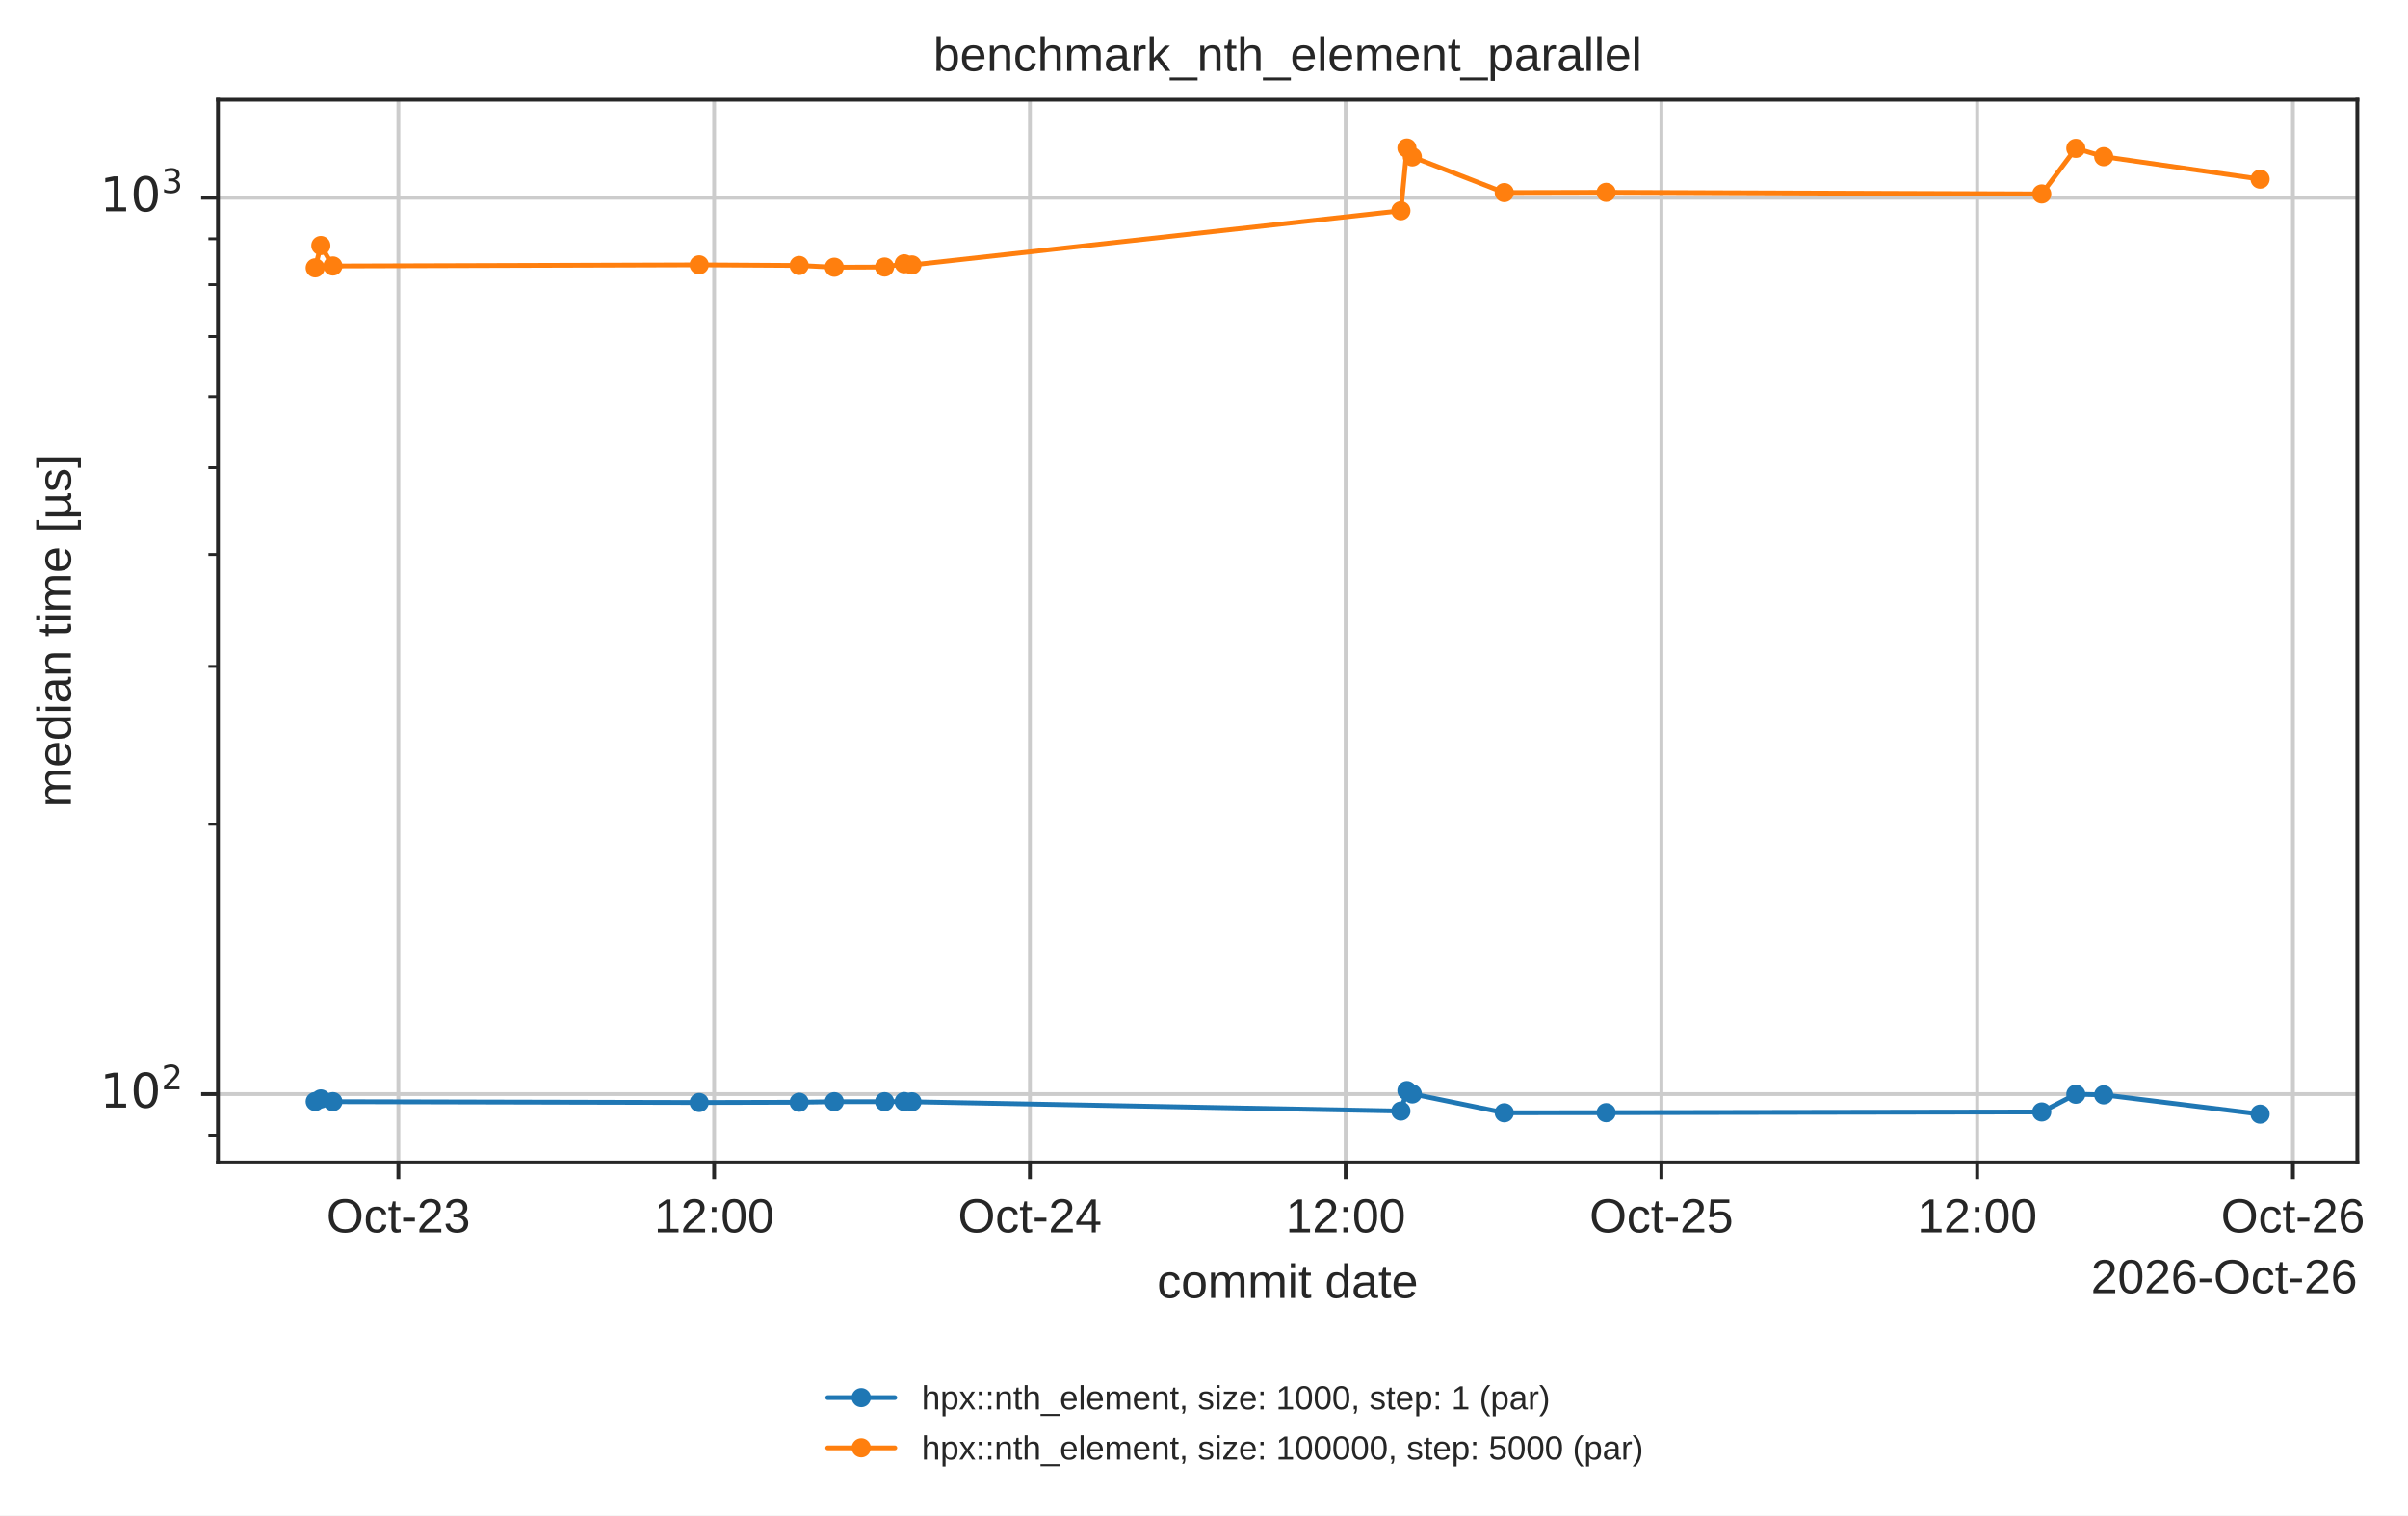
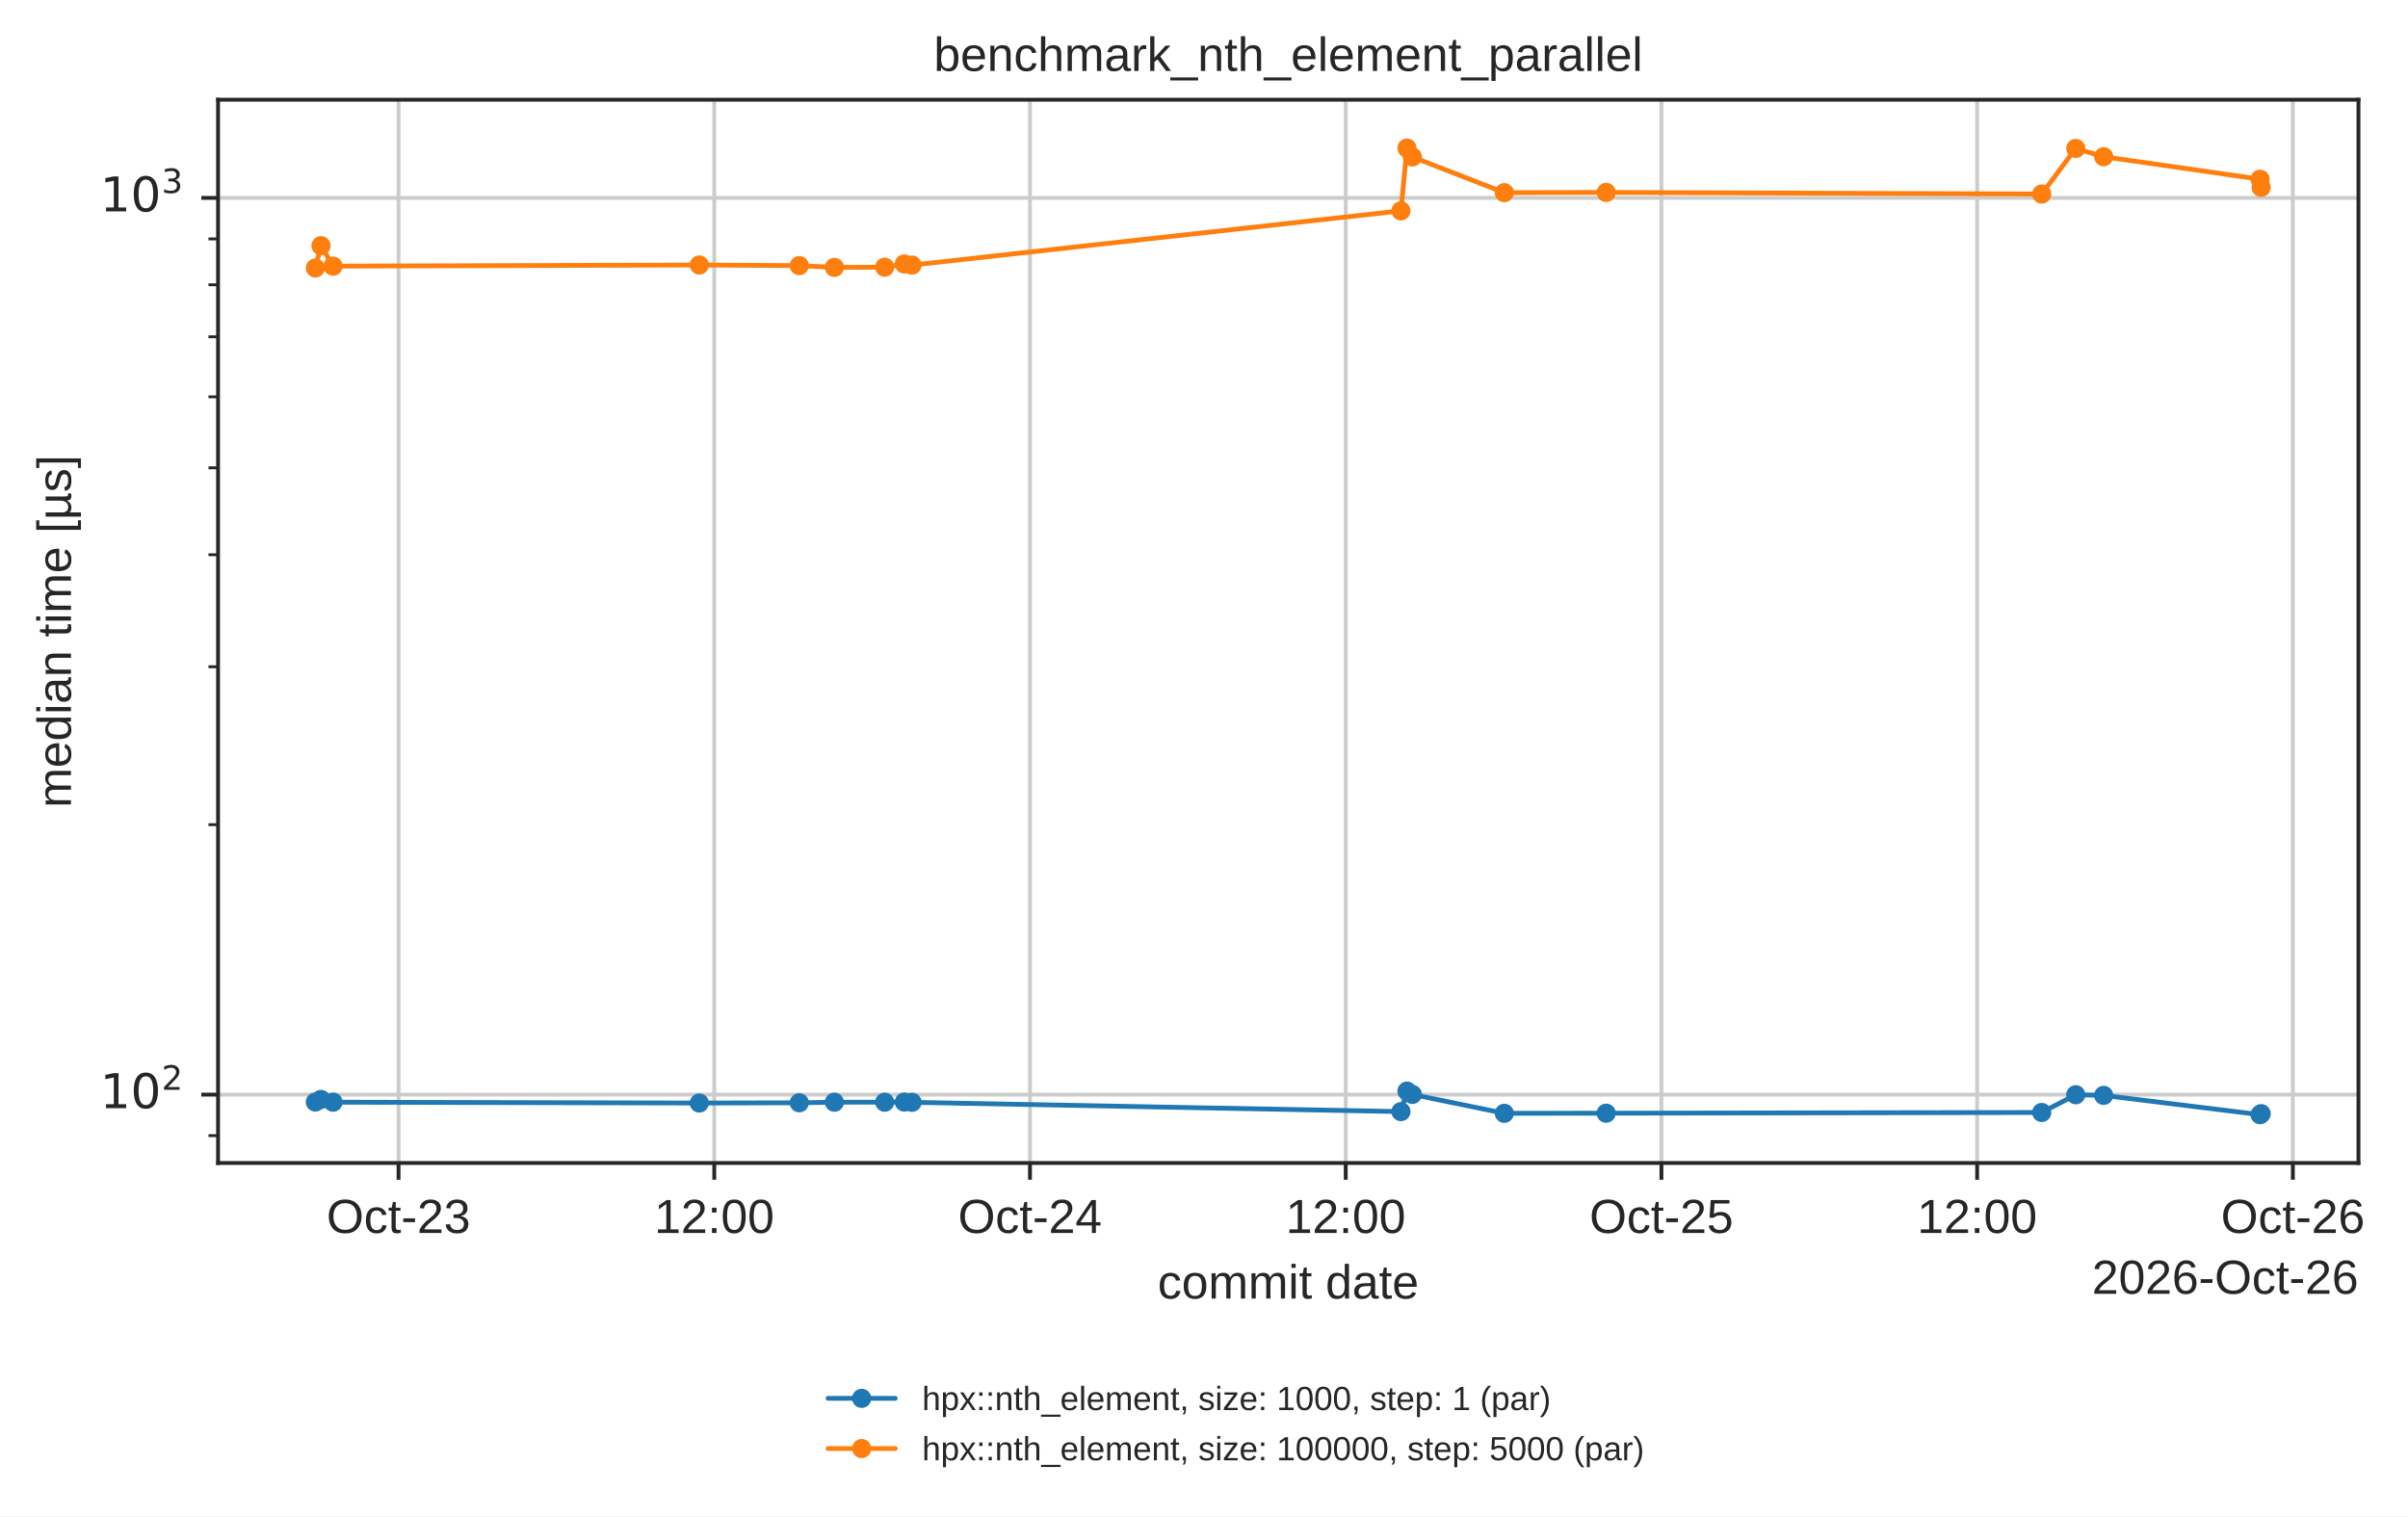
- <svg xmlns="http://www.w3.org/2000/svg" xmlns:xlink="http://www.w3.org/1999/xlink" width="502.447pt" height="316.214pt" viewBox="0 0 502.447 316.214" version="1.1">
+ <svg xmlns="http://www.w3.org/2000/svg" xmlns:xlink="http://www.w3.org/1999/xlink" width="502.208pt" height="316.214pt" viewBox="0 0 502.208 316.214" version="1.1">
  <defs>
    <style type="text/css">*{stroke-linejoin: round; stroke-linecap: butt}</style>
  </defs>
  <g id="figure_1">
    <g id="patch_1">
-       <path d="M 0 316.214  L 502.447 316.214  L 502.447 0  L 0 0  z " style="fill: #ffffff" />
+       <path d="M 0 316.214  L 502.208 316.214  L 502.208 0  L 0 0  z " style="fill: #ffffff" />
    </g>
    <g id="axes_1">
      <g id="patch_2">
        <path d="M 45.478 242.558  L 491.878 242.558  L 491.878 20.798  L 45.478 20.798  z " style="fill: #ffffff" />
      </g>
      <g id="matplotlib.axis_1">
        <g id="xtick_1">
          <g id="line2d_1">
-             <path d="M 83.129 242.558  L 83.129 20.798  " clip-path="url(#p7afb7ed6cb)" style="fill: none; stroke: #cccccc; stroke-width: 0.8; stroke-linecap: round" />
+             <path d="M 83.119 242.558  L 83.119 20.798  " clip-path="url(#p7afb7ed6cb)" style="fill: none; stroke: #cccccc; stroke-width: 0.8; stroke-linecap: round" />
          </g>
          <g id="line2d_2">
            <defs>
              <path id="mdfc5214045" d="M 0 0  L 0 3.5  " style="stroke: #262626; stroke-width: 0.8" />
            </defs>
            <g>
-               <use xlink:href="#mdfc5214045" x="83.129" y="242.558" style="fill: #262626; stroke: #262626; stroke-width: 0.8" />
+               <use xlink:href="#mdfc5214045" x="83.119" y="242.558" style="fill: #262626; stroke: #262626; stroke-width: 0.8" />
            </g>
          </g>
          <g id="text_1">
-             <text style="fill: #262626; font: 10px 'Arial', 'DejaVu Sans', 'Liberation Sans', 'Bitstream Vera Sans', sans-serif; text-anchor: middle" x="83.129" y="257.157" transform="rotate(-0 83.12924 257.1569)">Oct-23</text>
+             <text style="fill: #262626; font: 10px 'Arial', 'DejaVu Sans', 'Liberation Sans', 'Bitstream Vera Sans', sans-serif; text-anchor: middle" x="83.119" y="257.157" transform="rotate(-0 83.1192 257.1569)">Oct-23</text>
          </g>
        </g>
        <g id="xtick_2">
          <g id="line2d_3">
-             <path d="M 149.014 242.558  L 149.014 20.798  " clip-path="url(#p7afb7ed6cb)" style="fill: none; stroke: #cccccc; stroke-width: 0.8; stroke-linecap: round" />
+             <path d="M 148.965 242.558  L 148.965 20.798  " clip-path="url(#p7afb7ed6cb)" style="fill: none; stroke: #cccccc; stroke-width: 0.8; stroke-linecap: round" />
          </g>
          <g id="line2d_4">
            <g>
-               <use xlink:href="#mdfc5214045" x="149.014" y="242.558" style="fill: #262626; stroke: #262626; stroke-width: 0.8" />
+               <use xlink:href="#mdfc5214045" x="148.965" y="242.558" style="fill: #262626; stroke: #262626; stroke-width: 0.8" />
            </g>
          </g>
          <g id="text_2">
-             <text style="fill: #262626; font: 10px 'Arial', 'DejaVu Sans', 'Liberation Sans', 'Bitstream Vera Sans', sans-serif; text-anchor: middle" x="149.014" y="257.157" transform="rotate(-0 149.0135 257.1569)">12:00</text>
+             <text style="fill: #262626; font: 10px 'Arial', 'DejaVu Sans', 'Liberation Sans', 'Bitstream Vera Sans', sans-serif; text-anchor: middle" x="148.965" y="257.157" transform="rotate(-0 148.9654 257.1569)">12:00</text>
          </g>
        </g>
        <g id="xtick_3">
          <g id="line2d_5">
-             <path d="M 214.898 242.558  L 214.898 20.798  " clip-path="url(#p7afb7ed6cb)" style="fill: none; stroke: #cccccc; stroke-width: 0.8; stroke-linecap: round" />
+             <path d="M 214.812 242.558  L 214.812 20.798  " clip-path="url(#p7afb7ed6cb)" style="fill: none; stroke: #cccccc; stroke-width: 0.8; stroke-linecap: round" />
          </g>
          <g id="line2d_6">
            <g>
-               <use xlink:href="#mdfc5214045" x="214.898" y="242.558" style="fill: #262626; stroke: #262626; stroke-width: 0.8" />
+               <use xlink:href="#mdfc5214045" x="214.812" y="242.558" style="fill: #262626; stroke: #262626; stroke-width: 0.8" />
            </g>
          </g>
          <g id="text_3">
-             <text style="fill: #262626; font: 10px 'Arial', 'DejaVu Sans', 'Liberation Sans', 'Bitstream Vera Sans', sans-serif; text-anchor: middle" x="214.898" y="257.157" transform="rotate(-0 214.8978 257.1569)">Oct-24</text>
+             <text style="fill: #262626; font: 10px 'Arial', 'DejaVu Sans', 'Liberation Sans', 'Bitstream Vera Sans', sans-serif; text-anchor: middle" x="214.812" y="257.157" transform="rotate(-0 214.8115 257.1569)">Oct-24</text>
          </g>
        </g>
        <g id="xtick_4">
          <g id="line2d_7">
-             <path d="M 280.782 242.558  L 280.782 20.798  " clip-path="url(#p7afb7ed6cb)" style="fill: none; stroke: #cccccc; stroke-width: 0.8; stroke-linecap: round" />
+             <path d="M 280.658 242.558  L 280.658 20.798  " clip-path="url(#p7afb7ed6cb)" style="fill: none; stroke: #cccccc; stroke-width: 0.8; stroke-linecap: round" />
          </g>
          <g id="line2d_8">
            <g>
-               <use xlink:href="#mdfc5214045" x="280.782" y="242.558" style="fill: #262626; stroke: #262626; stroke-width: 0.8" />
+               <use xlink:href="#mdfc5214045" x="280.658" y="242.558" style="fill: #262626; stroke: #262626; stroke-width: 0.8" />
            </g>
          </g>
          <g id="text_4">
-             <text style="fill: #262626; font: 10px 'Arial', 'DejaVu Sans', 'Liberation Sans', 'Bitstream Vera Sans', sans-serif; text-anchor: middle" x="280.782" y="257.157" transform="rotate(-0 280.7821 257.1569)">12:00</text>
+             <text style="fill: #262626; font: 10px 'Arial', 'DejaVu Sans', 'Liberation Sans', 'Bitstream Vera Sans', sans-serif; text-anchor: middle" x="280.658" y="257.157" transform="rotate(-0 280.6577 257.1569)">12:00</text>
          </g>
        </g>
        <g id="xtick_5">
          <g id="line2d_9">
-             <path d="M 346.666 242.558  L 346.666 20.798  " clip-path="url(#p7afb7ed6cb)" style="fill: none; stroke: #cccccc; stroke-width: 0.8; stroke-linecap: round" />
+             <path d="M 346.504 242.558  L 346.504 20.798  " clip-path="url(#p7afb7ed6cb)" style="fill: none; stroke: #cccccc; stroke-width: 0.8; stroke-linecap: round" />
          </g>
          <g id="line2d_10">
            <g>
-               <use xlink:href="#mdfc5214045" x="346.666" y="242.558" style="fill: #262626; stroke: #262626; stroke-width: 0.8" />
+               <use xlink:href="#mdfc5214045" x="346.504" y="242.558" style="fill: #262626; stroke: #262626; stroke-width: 0.8" />
            </g>
          </g>
          <g id="text_5">
-             <text style="fill: #262626; font: 10px 'Arial', 'DejaVu Sans', 'Liberation Sans', 'Bitstream Vera Sans', sans-serif; text-anchor: middle" x="346.666" y="257.157" transform="rotate(-0 346.6664 257.1569)">Oct-25</text>
+             <text style="fill: #262626; font: 10px 'Arial', 'DejaVu Sans', 'Liberation Sans', 'Bitstream Vera Sans', sans-serif; text-anchor: middle" x="346.504" y="257.157" transform="rotate(-0 346.5039 257.1569)">Oct-25</text>
          </g>
        </g>
        <g id="xtick_6">
          <g id="line2d_11">
-             <path d="M 412.551 242.558  L 412.551 20.798  " clip-path="url(#p7afb7ed6cb)" style="fill: none; stroke: #cccccc; stroke-width: 0.8; stroke-linecap: round" />
+             <path d="M 412.35 242.558  L 412.35 20.798  " clip-path="url(#p7afb7ed6cb)" style="fill: none; stroke: #cccccc; stroke-width: 0.8; stroke-linecap: round" />
          </g>
          <g id="line2d_12">
            <g>
-               <use xlink:href="#mdfc5214045" x="412.551" y="242.558" style="fill: #262626; stroke: #262626; stroke-width: 0.8" />
+               <use xlink:href="#mdfc5214045" x="412.35" y="242.558" style="fill: #262626; stroke: #262626; stroke-width: 0.8" />
            </g>
          </g>
          <g id="text_6">
-             <text style="fill: #262626; font: 10px 'Arial', 'DejaVu Sans', 'Liberation Sans', 'Bitstream Vera Sans', sans-serif; text-anchor: middle" x="412.551" y="257.157" transform="rotate(-0 412.5506 257.1569)">12:00</text>
+             <text style="fill: #262626; font: 10px 'Arial', 'DejaVu Sans', 'Liberation Sans', 'Bitstream Vera Sans', sans-serif; text-anchor: middle" x="412.35" y="257.157" transform="rotate(-0 412.3501 257.1569)">12:00</text>
          </g>
        </g>
        <g id="xtick_7">
          <g id="line2d_13">
-             <path d="M 478.435 242.558  L 478.435 20.798  " clip-path="url(#p7afb7ed6cb)" style="fill: none; stroke: #cccccc; stroke-width: 0.8; stroke-linecap: round" />
+             <path d="M 478.196 242.558  L 478.196 20.798  " clip-path="url(#p7afb7ed6cb)" style="fill: none; stroke: #cccccc; stroke-width: 0.8; stroke-linecap: round" />
          </g>
          <g id="line2d_14">
            <g>
-               <use xlink:href="#mdfc5214045" x="478.435" y="242.558" style="fill: #262626; stroke: #262626; stroke-width: 0.8" />
+               <use xlink:href="#mdfc5214045" x="478.196" y="242.558" style="fill: #262626; stroke: #262626; stroke-width: 0.8" />
            </g>
          </g>
          <g id="text_7">
-             <text style="fill: #262626; font: 10px 'Arial', 'DejaVu Sans', 'Liberation Sans', 'Bitstream Vera Sans', sans-serif; text-anchor: middle" x="478.435" y="257.157" transform="rotate(-0 478.4349 257.1569)">Oct-26</text>
+             <text style="fill: #262626; font: 10px 'Arial', 'DejaVu Sans', 'Liberation Sans', 'Bitstream Vera Sans', sans-serif; text-anchor: middle" x="478.196" y="257.157" transform="rotate(-0 478.1962 257.1569)">Oct-26</text>
          </g>
        </g>
        <g id="text_8">
          <text style="fill: #262626; font: 10px 'Arial', 'DejaVu Sans', 'Liberation Sans', 'Bitstream Vera Sans', sans-serif; text-anchor: middle" x="268.678" y="270.835" transform="rotate(-0 268.6781 270.835)">commit date</text>
        </g>
        <g id="text_9">
          <text style="fill: #262626; font: 10px 'Arial', 'DejaVu Sans', 'Liberation Sans', 'Bitstream Vera Sans', sans-serif; text-anchor: end" x="491.878" y="269.835" transform="rotate(-0 491.8781 269.835)">2026-Oct-26</text>
        </g>
      </g>
      <g id="matplotlib.axis_2">
        <g id="ytick_1">
          <g id="line2d_15">
            <path d="M 45.478 228.296  L 491.878 228.296  " clip-path="url(#p7afb7ed6cb)" style="fill: none; stroke: #cccccc; stroke-width: 0.8; stroke-linecap: round" />
          </g>
          <g id="line2d_16">
            <defs>
              <path id="m414165cd4d" d="M 0 0  L -3.5 0  " style="stroke: #262626; stroke-width: 0.8" />
            </defs>
            <g>
              <use xlink:href="#m414165cd4d" x="45.478" y="228.296" style="fill: #262626; stroke: #262626; stroke-width: 0.8" />
            </g>
          </g>
          <g id="text_10">
            <g style="fill: #262626" transform="translate(20.87813 232.0949)">
              <text>
                <tspan style="font: 10px 'DejaVu Sans'" x="0 6.362" y="-0.977">10</tspan>
                <tspan style="font: 7px 'DejaVu Sans'" x="12.82" y="-4.805">2</tspan>
              </text>
            </g>
          </g>
        </g>
        <g id="ytick_2">
          <g id="line2d_17">
            <path d="M 45.478 41.27  L 491.878 41.27  " clip-path="url(#p7afb7ed6cb)" style="fill: none; stroke: #cccccc; stroke-width: 0.8; stroke-linecap: round" />
          </g>
          <g id="line2d_18">
            <g>
              <use xlink:href="#m414165cd4d" x="45.478" y="41.27" style="fill: #262626; stroke: #262626; stroke-width: 0.8" />
            </g>
          </g>
          <g id="text_11">
            <g style="fill: #262626" transform="translate(20.87813 45.06955)">
              <text>
                <tspan style="font: 10px 'DejaVu Sans'" x="0 6.362" y="-0.977">10</tspan>
                <tspan style="font: 7px 'DejaVu Sans'" x="12.82" y="-4.805">3</tspan>
              </text>
            </g>
          </g>
        </g>
        <g id="ytick_3">
          <g id="line2d_19">
            <defs>
              <path id="m2f13129b0c" d="M 0 0  L -2 0  " style="stroke: #262626; stroke-width: 0.6" />
            </defs>
            <g>
              <use xlink:href="#m2f13129b0c" x="45.478" y="236.854" style="fill: #262626; stroke: #262626; stroke-width: 0.6" />
            </g>
          </g>
        </g>
        <g id="ytick_4">
          <g id="line2d_20">
            <g>
              <use xlink:href="#m2f13129b0c" x="45.478" y="171.995" style="fill: #262626; stroke: #262626; stroke-width: 0.6" />
            </g>
          </g>
        </g>
        <g id="ytick_5">
          <g id="line2d_21">
            <g>
              <use xlink:href="#m2f13129b0c" x="45.478" y="139.062" style="fill: #262626; stroke: #262626; stroke-width: 0.6" />
            </g>
          </g>
        </g>
        <g id="ytick_6">
          <g id="line2d_22">
            <g>
              <use xlink:href="#m2f13129b0c" x="45.478" y="115.695" style="fill: #262626; stroke: #262626; stroke-width: 0.6" />
            </g>
          </g>
        </g>
        <g id="ytick_7">
          <g id="line2d_23">
            <g>
              <use xlink:href="#m2f13129b0c" x="45.478" y="97.571" style="fill: #262626; stroke: #262626; stroke-width: 0.6" />
            </g>
          </g>
        </g>
        <g id="ytick_8">
          <g id="line2d_24">
            <g>
              <use xlink:href="#m2f13129b0c" x="45.478" y="82.762" style="fill: #262626; stroke: #262626; stroke-width: 0.6" />
            </g>
          </g>
        </g>
        <g id="ytick_9">
          <g id="line2d_25">
            <g>
              <use xlink:href="#m2f13129b0c" x="45.478" y="70.241" style="fill: #262626; stroke: #262626; stroke-width: 0.6" />
            </g>
          </g>
        </g>
        <g id="ytick_10">
          <g id="line2d_26">
            <g>
              <use xlink:href="#m2f13129b0c" x="45.478" y="59.395" style="fill: #262626; stroke: #262626; stroke-width: 0.6" />
            </g>
          </g>
        </g>
        <g id="ytick_11">
          <g id="line2d_27">
            <g>
              <use xlink:href="#m2f13129b0c" x="45.478" y="49.828" style="fill: #262626; stroke: #262626; stroke-width: 0.6" />
            </g>
          </g>
        </g>
        <g id="text_12">
          <text style="fill: #262626; font: 10px 'Arial', 'DejaVu Sans', 'Liberation Sans', 'Bitstream Vera Sans', sans-serif; text-anchor: middle" x="14.798" y="131.678" transform="rotate(-90 14.79844 131.6784)">median time [µs]</text>
        </g>
      </g>
      <g id="line2d_28">
-         <path d="M 65.769 229.848  L 66.946 229.305  L 69.466 229.875  L 145.893 230.052  L 166.753 230  L 174.083 229.879  L 184.577 229.878  L 188.666 229.85  L 190.286 229.901  L 292.307 231.839  L 293.565 227.565  L 294.693 228.258  L 313.878 232.194  L 335.135 232.171  L 426.023 232.023  L 433.133 228.324  L 438.952 228.454  L 471.587 232.478  " clip-path="url(#p7afb7ed6cb)" style="fill: none; stroke: #1f77b4; stroke-linecap: round" />
+         <path d="M 65.769 229.848  L 66.946 229.305  L 69.464 229.875  L 145.847 230.052  L 166.695 230  L 174.02 229.879  L 184.509 229.878  L 188.595 229.85  L 190.214 229.901  L 292.176 231.839  L 293.434 227.565  L 294.56 228.258  L 313.735 232.194  L 334.979 232.171  L 425.815 232.023  L 432.921 228.324  L 438.736 228.454  L 471.352 232.478  L 471.587 232.271  " clip-path="url(#p7afb7ed6cb)" style="fill: none; stroke: #1f77b4; stroke-linecap: round" />
        <defs>
          <path id="m20e5526daa" d="M 0 1.5  C 0.398 1.5 0.779 1.342 1.061 1.061  C 1.342 0.779 1.5 0.398 1.5 0  C 1.5 -0.398 1.342 -0.779 1.061 -1.061  C 0.779 -1.342 0.398 -1.5 0 -1.5  C -0.398 -1.5 -0.779 -1.342 -1.061 -1.061  C -1.342 -0.779 -1.5 -0.398 -1.5 0  C -1.5 0.398 -1.342 0.779 -1.061 1.061  C -0.779 1.342 -0.398 1.5 0 1.5  z " style="stroke: #1f77b4" />
        </defs>
        <g clip-path="url(#p7afb7ed6cb)">
          <use xlink:href="#m20e5526daa" x="65.769" y="229.848" style="fill: #1f77b4; stroke: #1f77b4" />
          <use xlink:href="#m20e5526daa" x="66.946" y="229.305" style="fill: #1f77b4; stroke: #1f77b4" />
-           <use xlink:href="#m20e5526daa" x="69.466" y="229.875" style="fill: #1f77b4; stroke: #1f77b4" />
-           <use xlink:href="#m20e5526daa" x="145.893" y="230.052" style="fill: #1f77b4; stroke: #1f77b4" />
-           <use xlink:href="#m20e5526daa" x="166.753" y="230" style="fill: #1f77b4; stroke: #1f77b4" />
-           <use xlink:href="#m20e5526daa" x="174.083" y="229.879" style="fill: #1f77b4; stroke: #1f77b4" />
-           <use xlink:href="#m20e5526daa" x="184.577" y="229.878" style="fill: #1f77b4; stroke: #1f77b4" />
-           <use xlink:href="#m20e5526daa" x="188.666" y="229.85" style="fill: #1f77b4; stroke: #1f77b4" />
-           <use xlink:href="#m20e5526daa" x="190.286" y="229.901" style="fill: #1f77b4; stroke: #1f77b4" />
-           <use xlink:href="#m20e5526daa" x="292.307" y="231.839" style="fill: #1f77b4; stroke: #1f77b4" />
-           <use xlink:href="#m20e5526daa" x="293.565" y="227.565" style="fill: #1f77b4; stroke: #1f77b4" />
-           <use xlink:href="#m20e5526daa" x="294.693" y="228.258" style="fill: #1f77b4; stroke: #1f77b4" />
-           <use xlink:href="#m20e5526daa" x="313.878" y="232.194" style="fill: #1f77b4; stroke: #1f77b4" />
-           <use xlink:href="#m20e5526daa" x="335.135" y="232.171" style="fill: #1f77b4; stroke: #1f77b4" />
-           <use xlink:href="#m20e5526daa" x="426.023" y="232.023" style="fill: #1f77b4; stroke: #1f77b4" />
-           <use xlink:href="#m20e5526daa" x="433.133" y="228.324" style="fill: #1f77b4; stroke: #1f77b4" />
-           <use xlink:href="#m20e5526daa" x="438.952" y="228.454" style="fill: #1f77b4; stroke: #1f77b4" />
-           <use xlink:href="#m20e5526daa" x="471.587" y="232.478" style="fill: #1f77b4; stroke: #1f77b4" />
+           <use xlink:href="#m20e5526daa" x="69.464" y="229.875" style="fill: #1f77b4; stroke: #1f77b4" />
+           <use xlink:href="#m20e5526daa" x="145.847" y="230.052" style="fill: #1f77b4; stroke: #1f77b4" />
+           <use xlink:href="#m20e5526daa" x="166.695" y="230" style="fill: #1f77b4; stroke: #1f77b4" />
+           <use xlink:href="#m20e5526daa" x="174.02" y="229.879" style="fill: #1f77b4; stroke: #1f77b4" />
+           <use xlink:href="#m20e5526daa" x="184.509" y="229.878" style="fill: #1f77b4; stroke: #1f77b4" />
+           <use xlink:href="#m20e5526daa" x="188.595" y="229.85" style="fill: #1f77b4; stroke: #1f77b4" />
+           <use xlink:href="#m20e5526daa" x="190.214" y="229.901" style="fill: #1f77b4; stroke: #1f77b4" />
+           <use xlink:href="#m20e5526daa" x="292.176" y="231.839" style="fill: #1f77b4; stroke: #1f77b4" />
+           <use xlink:href="#m20e5526daa" x="293.434" y="227.565" style="fill: #1f77b4; stroke: #1f77b4" />
+           <use xlink:href="#m20e5526daa" x="294.56" y="228.258" style="fill: #1f77b4; stroke: #1f77b4" />
+           <use xlink:href="#m20e5526daa" x="313.735" y="232.194" style="fill: #1f77b4; stroke: #1f77b4" />
+           <use xlink:href="#m20e5526daa" x="334.979" y="232.171" style="fill: #1f77b4; stroke: #1f77b4" />
+           <use xlink:href="#m20e5526daa" x="425.815" y="232.023" style="fill: #1f77b4; stroke: #1f77b4" />
+           <use xlink:href="#m20e5526daa" x="432.921" y="228.324" style="fill: #1f77b4; stroke: #1f77b4" />
+           <use xlink:href="#m20e5526daa" x="438.736" y="228.454" style="fill: #1f77b4; stroke: #1f77b4" />
+           <use xlink:href="#m20e5526daa" x="471.352" y="232.478" style="fill: #1f77b4; stroke: #1f77b4" />
+           <use xlink:href="#m20e5526daa" x="471.587" y="232.271" style="fill: #1f77b4; stroke: #1f77b4" />
        </g>
      </g>
      <g id="line2d_29">
-         <path d="M 65.769 55.892  L 66.946 51.238  L 69.466 55.506  L 145.893 55.271  L 166.753 55.397  L 174.083 55.766  L 184.577 55.725  L 188.666 55.049  L 190.286 55.288  L 292.307 43.975  L 293.565 30.878  L 294.693 32.731  L 313.878 40.181  L 335.135 40.131  L 426.023 40.463  L 433.133 30.953  L 438.952 32.688  L 471.587 37.374  " clip-path="url(#p7afb7ed6cb)" style="fill: none; stroke: #ff7f0e; stroke-linecap: round" />
+         <path d="M 65.769 55.892  L 66.946 51.238  L 69.464 55.506  L 145.847 55.271  L 166.695 55.397  L 174.02 55.766  L 184.509 55.725  L 188.595 55.049  L 190.214 55.288  L 292.176 43.975  L 293.434 30.878  L 294.56 32.731  L 313.735 40.181  L 334.979 40.131  L 425.815 40.463  L 432.921 30.953  L 438.736 32.688  L 471.352 37.374  L 471.587 39.084  " clip-path="url(#p7afb7ed6cb)" style="fill: none; stroke: #ff7f0e; stroke-linecap: round" />
        <defs>
          <path id="m8123a8acb4" d="M 0 1.5  C 0.398 1.5 0.779 1.342 1.061 1.061  C 1.342 0.779 1.5 0.398 1.5 0  C 1.5 -0.398 1.342 -0.779 1.061 -1.061  C 0.779 -1.342 0.398 -1.5 0 -1.5  C -0.398 -1.5 -0.779 -1.342 -1.061 -1.061  C -1.342 -0.779 -1.5 -0.398 -1.5 0  C -1.5 0.398 -1.342 0.779 -1.061 1.061  C -0.779 1.342 -0.398 1.5 0 1.5  z " style="stroke: #ff7f0e" />
        </defs>
        <g clip-path="url(#p7afb7ed6cb)">
          <use xlink:href="#m8123a8acb4" x="65.769" y="55.892" style="fill: #ff7f0e; stroke: #ff7f0e" />
          <use xlink:href="#m8123a8acb4" x="66.946" y="51.238" style="fill: #ff7f0e; stroke: #ff7f0e" />
-           <use xlink:href="#m8123a8acb4" x="69.466" y="55.506" style="fill: #ff7f0e; stroke: #ff7f0e" />
-           <use xlink:href="#m8123a8acb4" x="145.893" y="55.271" style="fill: #ff7f0e; stroke: #ff7f0e" />
-           <use xlink:href="#m8123a8acb4" x="166.753" y="55.397" style="fill: #ff7f0e; stroke: #ff7f0e" />
-           <use xlink:href="#m8123a8acb4" x="174.083" y="55.766" style="fill: #ff7f0e; stroke: #ff7f0e" />
-           <use xlink:href="#m8123a8acb4" x="184.577" y="55.725" style="fill: #ff7f0e; stroke: #ff7f0e" />
-           <use xlink:href="#m8123a8acb4" x="188.666" y="55.049" style="fill: #ff7f0e; stroke: #ff7f0e" />
-           <use xlink:href="#m8123a8acb4" x="190.286" y="55.288" style="fill: #ff7f0e; stroke: #ff7f0e" />
-           <use xlink:href="#m8123a8acb4" x="292.307" y="43.975" style="fill: #ff7f0e; stroke: #ff7f0e" />
-           <use xlink:href="#m8123a8acb4" x="293.565" y="30.878" style="fill: #ff7f0e; stroke: #ff7f0e" />
-           <use xlink:href="#m8123a8acb4" x="294.693" y="32.731" style="fill: #ff7f0e; stroke: #ff7f0e" />
-           <use xlink:href="#m8123a8acb4" x="313.878" y="40.181" style="fill: #ff7f0e; stroke: #ff7f0e" />
-           <use xlink:href="#m8123a8acb4" x="335.135" y="40.131" style="fill: #ff7f0e; stroke: #ff7f0e" />
-           <use xlink:href="#m8123a8acb4" x="426.023" y="40.463" style="fill: #ff7f0e; stroke: #ff7f0e" />
-           <use xlink:href="#m8123a8acb4" x="433.133" y="30.953" style="fill: #ff7f0e; stroke: #ff7f0e" />
-           <use xlink:href="#m8123a8acb4" x="438.952" y="32.688" style="fill: #ff7f0e; stroke: #ff7f0e" />
-           <use xlink:href="#m8123a8acb4" x="471.587" y="37.374" style="fill: #ff7f0e; stroke: #ff7f0e" />
+           <use xlink:href="#m8123a8acb4" x="69.464" y="55.506" style="fill: #ff7f0e; stroke: #ff7f0e" />
+           <use xlink:href="#m8123a8acb4" x="145.847" y="55.271" style="fill: #ff7f0e; stroke: #ff7f0e" />
+           <use xlink:href="#m8123a8acb4" x="166.695" y="55.397" style="fill: #ff7f0e; stroke: #ff7f0e" />
+           <use xlink:href="#m8123a8acb4" x="174.02" y="55.766" style="fill: #ff7f0e; stroke: #ff7f0e" />
+           <use xlink:href="#m8123a8acb4" x="184.509" y="55.725" style="fill: #ff7f0e; stroke: #ff7f0e" />
+           <use xlink:href="#m8123a8acb4" x="188.595" y="55.049" style="fill: #ff7f0e; stroke: #ff7f0e" />
+           <use xlink:href="#m8123a8acb4" x="190.214" y="55.288" style="fill: #ff7f0e; stroke: #ff7f0e" />
+           <use xlink:href="#m8123a8acb4" x="292.176" y="43.975" style="fill: #ff7f0e; stroke: #ff7f0e" />
+           <use xlink:href="#m8123a8acb4" x="293.434" y="30.878" style="fill: #ff7f0e; stroke: #ff7f0e" />
+           <use xlink:href="#m8123a8acb4" x="294.56" y="32.731" style="fill: #ff7f0e; stroke: #ff7f0e" />
+           <use xlink:href="#m8123a8acb4" x="313.735" y="40.181" style="fill: #ff7f0e; stroke: #ff7f0e" />
+           <use xlink:href="#m8123a8acb4" x="334.979" y="40.131" style="fill: #ff7f0e; stroke: #ff7f0e" />
+           <use xlink:href="#m8123a8acb4" x="425.815" y="40.463" style="fill: #ff7f0e; stroke: #ff7f0e" />
+           <use xlink:href="#m8123a8acb4" x="432.921" y="30.953" style="fill: #ff7f0e; stroke: #ff7f0e" />
+           <use xlink:href="#m8123a8acb4" x="438.736" y="32.688" style="fill: #ff7f0e; stroke: #ff7f0e" />
+           <use xlink:href="#m8123a8acb4" x="471.352" y="37.374" style="fill: #ff7f0e; stroke: #ff7f0e" />
+           <use xlink:href="#m8123a8acb4" x="471.587" y="39.084" style="fill: #ff7f0e; stroke: #ff7f0e" />
        </g>
      </g>
      <g id="patch_3">
        <path d="M 45.478 242.558  L 45.478 20.798  " style="fill: none; stroke: #262626; stroke-width: 0.8; stroke-linejoin: miter; stroke-linecap: square" />
      </g>
      <g id="patch_4">
        <path d="M 491.878 242.558  L 491.878 20.798  " style="fill: none; stroke: #262626; stroke-width: 0.8; stroke-linejoin: miter; stroke-linecap: square" />
      </g>
      <g id="patch_5">
        <path d="M 45.478 242.558  L 491.878 242.558  " style="fill: none; stroke: #262626; stroke-width: 0.8; stroke-linejoin: miter; stroke-linecap: square" />
      </g>
      <g id="patch_6">
        <path d="M 45.478 20.798  L 491.878 20.798  " style="fill: none; stroke: #262626; stroke-width: 0.8; stroke-linejoin: miter; stroke-linecap: square" />
      </g>
      <g id="text_13">
        <text style="fill: #262626; font: 10px 'Arial', 'DejaVu Sans', 'Liberation Sans', 'Bitstream Vera Sans', sans-serif; text-anchor: middle" x="268.678" y="14.798" transform="rotate(-0 268.6781 14.79844)">benchmark_nth_element_parallel</text>
      </g>
      <g id="legend_1">
        <g id="line2d_30">
          <path d="M 172.71 291.644  L 179.71 291.644  L 186.71 291.644  " style="fill: none; stroke: #1f77b4; stroke-linecap: round" />
          <g>
            <use xlink:href="#m20e5526daa" x="179.71" y="291.644" style="fill: #1f77b4; stroke: #1f77b4" />
          </g>
        </g>
        <g id="text_14">
          <text style="fill: #262626; font: 7px 'Arial', 'DejaVu Sans', 'Liberation Sans', 'Bitstream Vera Sans', sans-serif; text-anchor: start" x="192.31" y="294.094" transform="rotate(-0 192.3103 294.0941)">hpx::nth_element, size: 1000, step: 1 (par)</text>
        </g>
        <g id="line2d_31">
          <path d="M 172.71 302.114  L 179.71 302.114  L 186.71 302.114  " style="fill: none; stroke: #ff7f0e; stroke-linecap: round" />
          <g>
            <use xlink:href="#m8123a8acb4" x="179.71" y="302.114" style="fill: #ff7f0e; stroke: #ff7f0e" />
          </g>
        </g>
        <g id="text_15">
          <text style="fill: #262626; font: 7px 'Arial', 'DejaVu Sans', 'Liberation Sans', 'Bitstream Vera Sans', sans-serif; text-anchor: start" x="192.31" y="304.564" transform="rotate(-0 192.3103 304.5635)">hpx::nth_element, size: 100000, step: 5000 (par)</text>
        </g>
      </g>
    </g>
  </g>
  <defs>
    <clipPath id="p7afb7ed6cb">
      <rect x="45.478" y="20.798" width="446.4" height="221.76" />
    </clipPath>
  </defs>
</svg>
